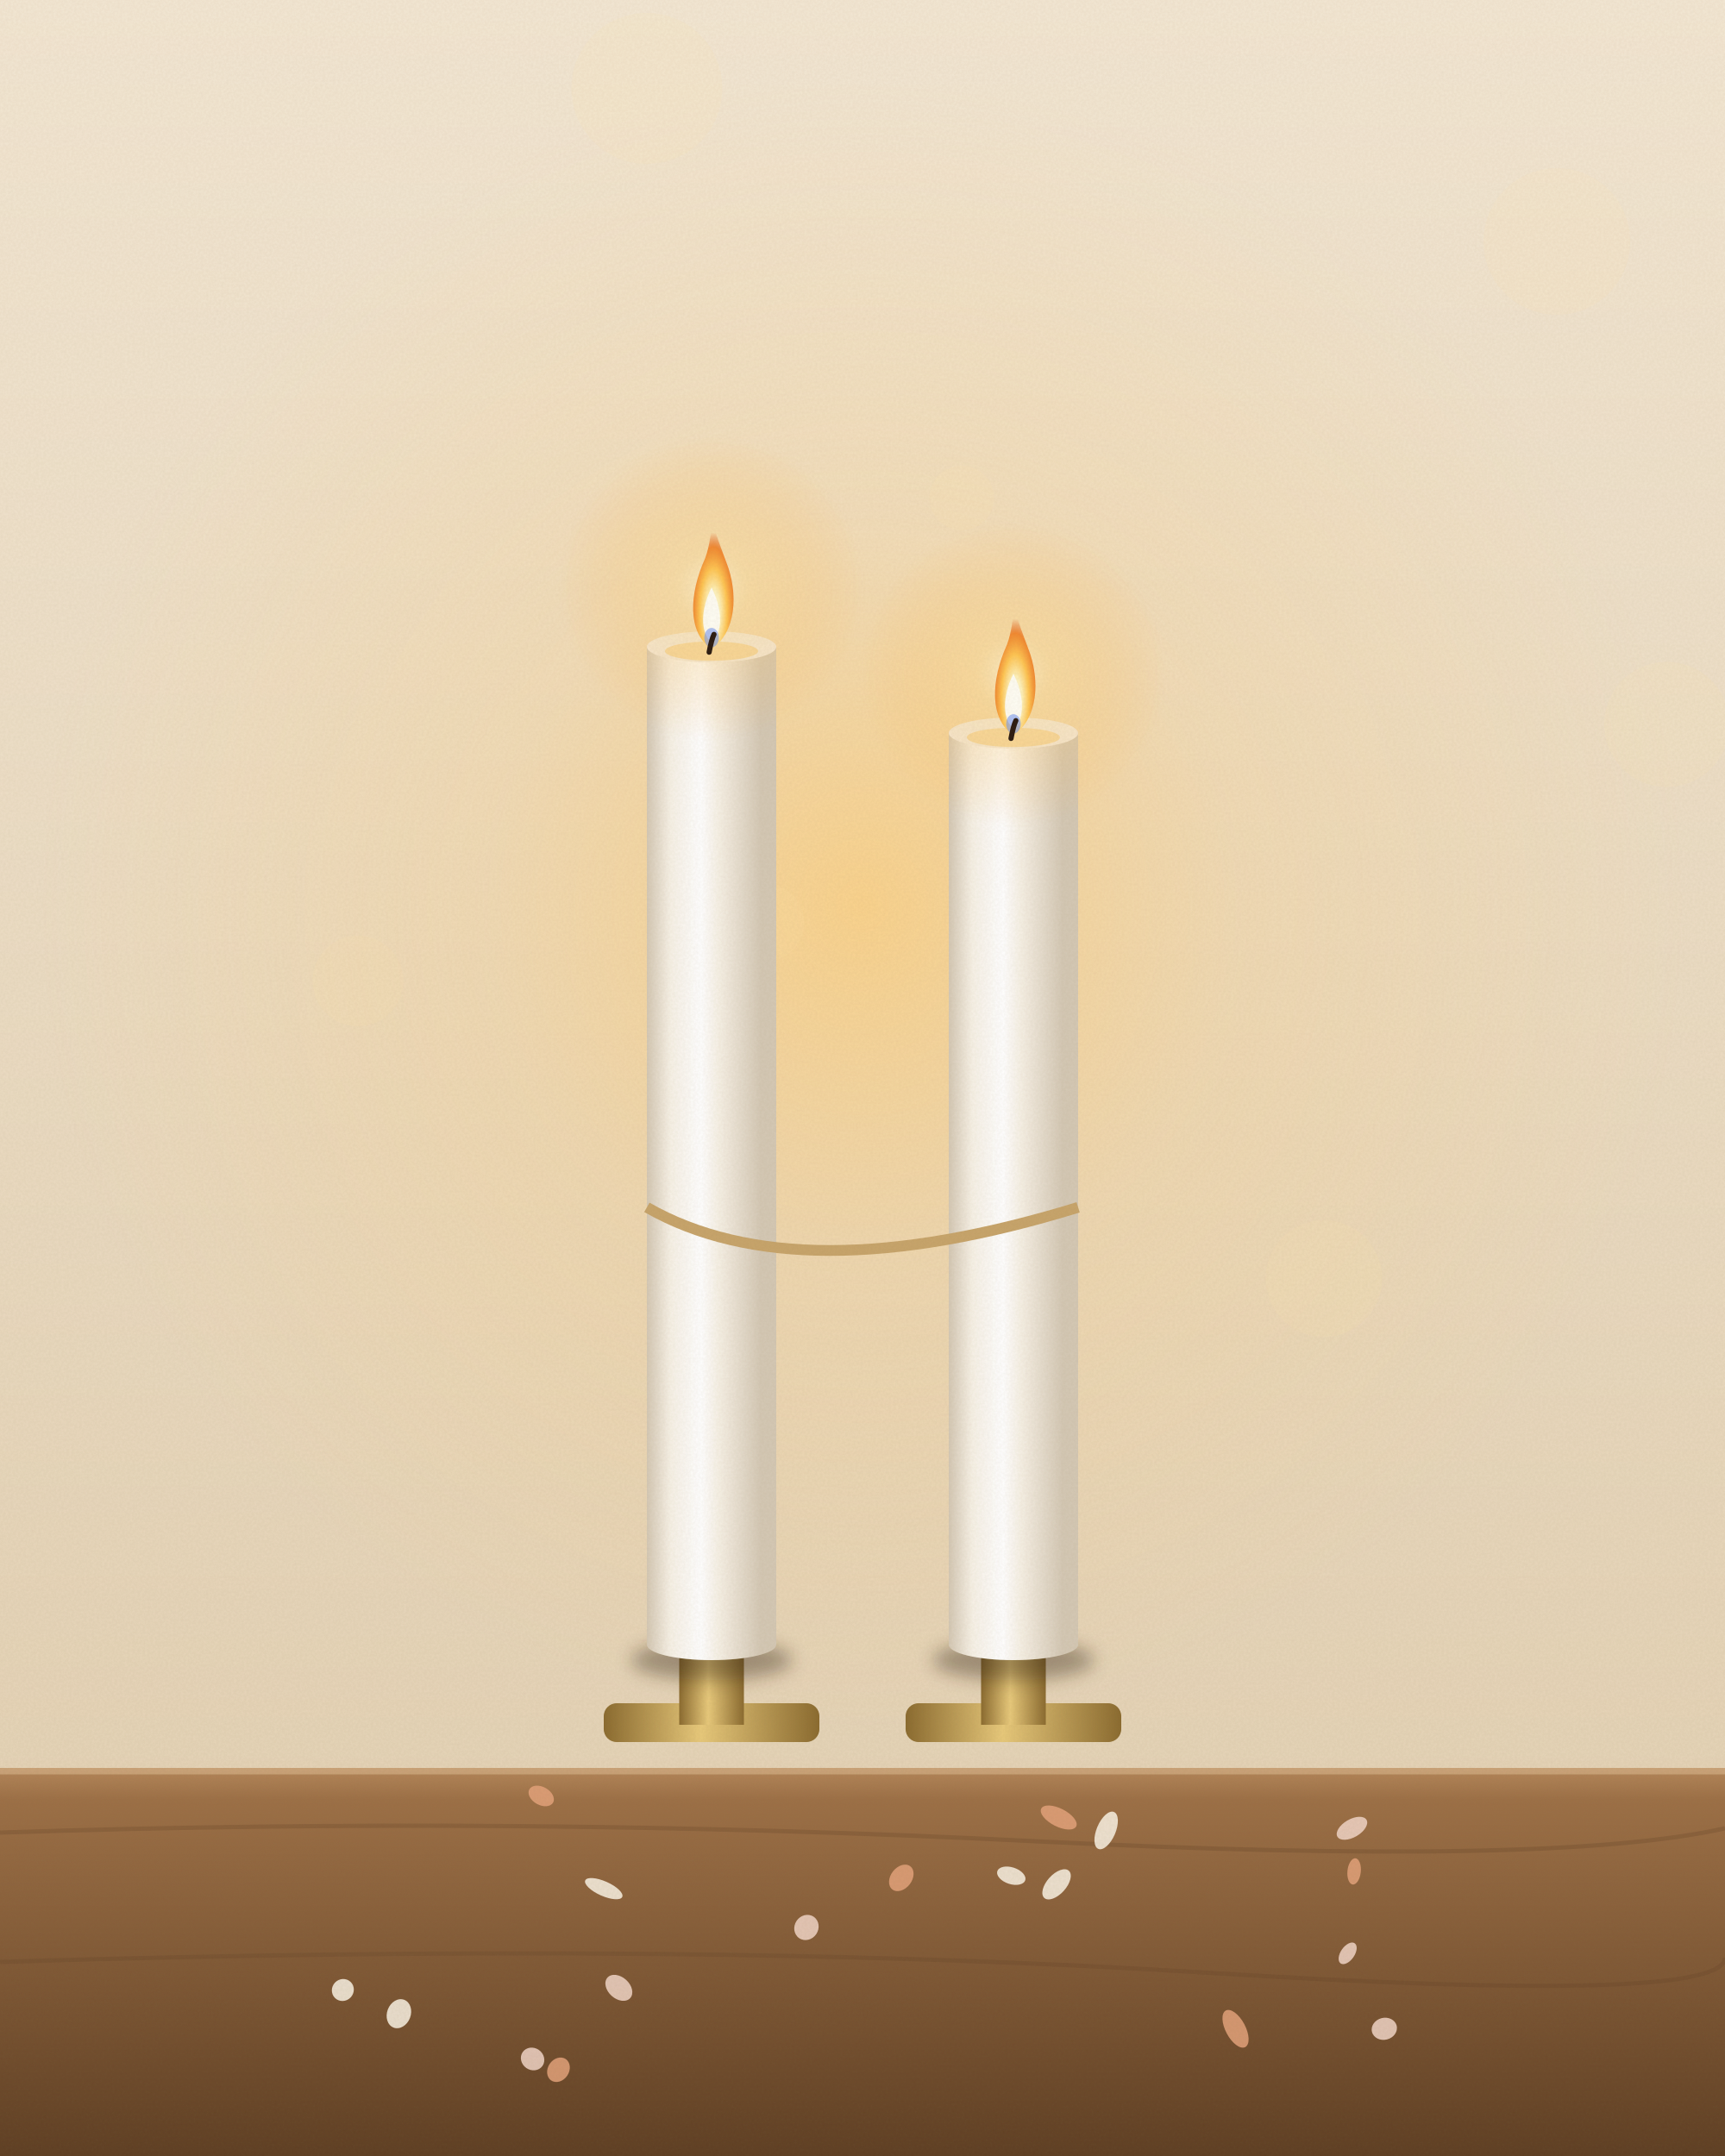
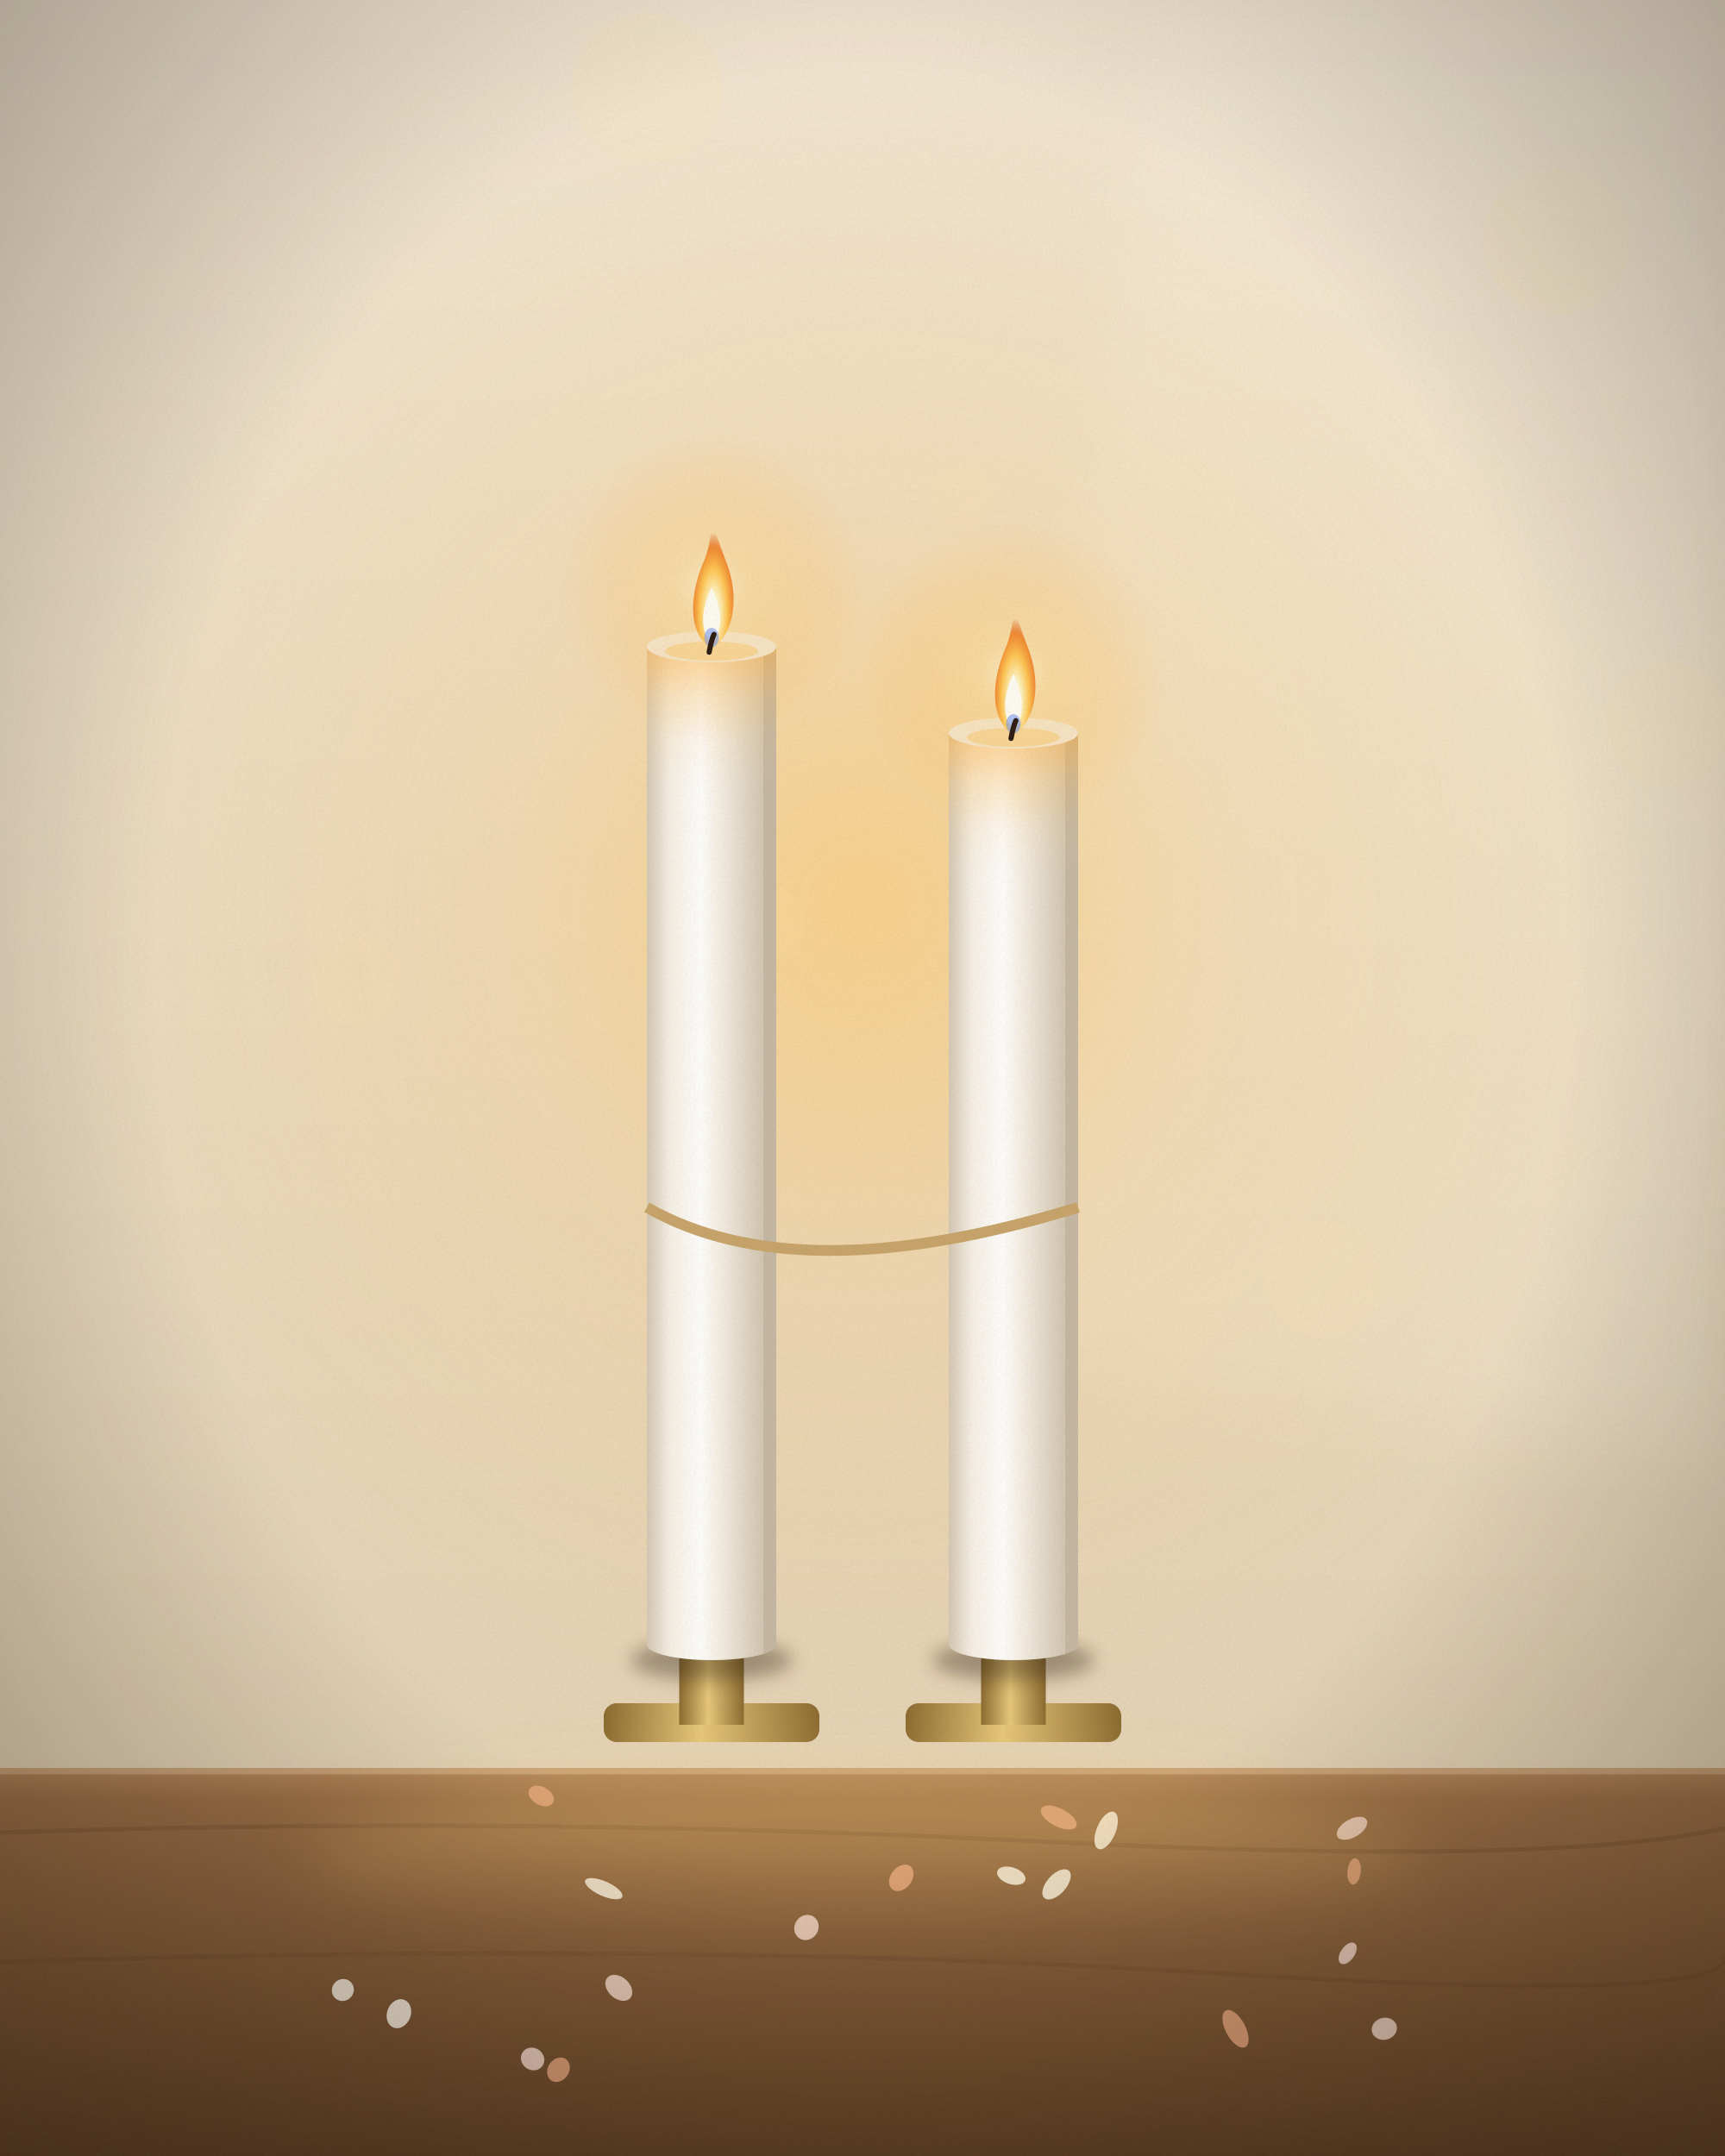
<svg xmlns="http://www.w3.org/2000/svg" viewBox="0 0 800 1000" width="800" height="1000" preserveAspectRatio="xMidYMid slice">
  <defs>
    <linearGradient id="bg8" x1="0" y1="0" x2="0" y2="1">
      <stop offset="0" stop-color="#f3e7d3" />
      <stop offset="1" stop-color="#e2cfb0" />
    </linearGradient>
    <radialGradient id="warm8" cx="0.5" cy="0.5" r="0.5">
      <stop offset="0" stop-color="#ffcf7a" stop-opacity="0.75" />
      <stop offset="0.45" stop-color="#ffcf7a" stop-opacity="0.22" />
      <stop offset="1" stop-color="#ffcf7a" stop-opacity="0" />
    </radialGradient>
    <linearGradient id="wood8" x1="0" y1="0" x2="0" y2="1">
      <stop offset="0" stop-color="#b48659" />
      <stop offset="0.08" stop-color="#9c6f45" />
      <stop offset="1" stop-color="#5e3e22" />
    </linearGradient>
    <radialGradient id="flame8" cx="0.5" cy="0.72" r="0.62">
      <stop offset="0" stop-color="#fffdf2" />
      <stop offset="0.28" stop-color="#fff1b8" />
      <stop offset="0.55" stop-color="#ffc552" />
      <stop offset="0.82" stop-color="#f07a1c" stop-opacity="0.85" />
      <stop offset="1" stop-color="#d9480f" stop-opacity="0" />
    </radialGradient>
    <radialGradient id="halo8" cx="0.5" cy="0.5" r="0.5">
      <stop offset="0" stop-color="#fff6d8" stop-opacity="0.95" />
      <stop offset="0.25" stop-color="#ffd98a" stop-opacity="0.5" />
      <stop offset="1" stop-color="#ffb347" stop-opacity="0" />
    </radialGradient>
+     <linearGradient id="waxglow8" x1="0" y1="0" x2="0" y2="1">
+       <stop offset="0" stop-color="#ffb04a" stop-opacity="0.55" />
+       <stop offset="0.35" stop-color="#ffc977" stop-opacity="0.22" />
+       <stop offset="1" stop-color="#ffd9a0" stop-opacity="0" />
+     </linearGradient>
+     <radialGradient id="vig8" cx="0.5" cy="0.45" r="0.75">
+       <stop offset="0.55" stop-color="#000" stop-opacity="0" />
+       <stop offset="1" stop-color="#1e120a" stop-opacity="0.38" />
+     </radialGradient>
+     <linearGradient id="reflect8" x1="0" y1="0" x2="0" y2="1">
+       <stop offset="0" stop-color="#ffd27a" stop-opacity="0.35" />
+       <stop offset="1" stop-color="#ffd27a" stop-opacity="0" />
+     </linearGradient>
    <filter id="soft8" x="-50%" y="-50%" width="200%" height="200%">
      <feGaussianBlur stdDeviation="14" />
    </filter>
    <filter id="blur48" x="-50%" y="-50%" width="200%" height="200%">
      <feGaussianBlur stdDeviation="4" />
    </filter>
    <filter id="grain8">
      <feTurbulence type="fractalNoise" baseFrequency="0.85" numOctaves="2" stitchTiles="stitch" />
      <feColorMatrix values="0 0 0 0 0.25  0 0 0 0 0.17  0 0 0 0 0.1  0 0 0 0.09 0" />
    </filter>
  </defs>
  <rect width="800" height="1000" fill="url(#bg8)" />
+   <rect x="496.0" y="-50.0" width="400.0" height="700.0" rx="40" fill="#fff8ea" opacity="0.18" filter="url(#soft8)" transform="rotate(8 640.0 300.0)" />
  <rect x="0" y="820" width="800" height="180" fill="url(#wood8)" />
  <path d="M0 850 Q240.0 842 480.0 854 T800 848" stroke="#4a2f19" stroke-opacity="0.18" stroke-width="2" fill="none" />
  <path d="M0 910 Q320.0 900 560.0 915 T800 908" stroke="#4a2f19" stroke-opacity="0.14" stroke-width="2" fill="none" />
  <rect x="0" y="820" width="800" height="3" fill="#d9b68c" opacity="0.6" />
  <circle cx="400" cy="420" r="380" fill="url(#warm8)">
    <animate attributeName="opacity" values="0.85;1;0.9;1;0.85" dur="3.1s" repeatCount="indefinite" />
  </circle>
  <circle cx="773" cy="336" r="29" fill="#ffe2a6" opacity="0.12">
    <animate attributeName="opacity" values="0.05;0.2;0.05" dur="7.1s" repeatCount="indefinite" />
  </circle>
  <circle cx="614" cy="593" r="27" fill="#ffe2a6" opacity="0.12">
    <animate attributeName="opacity" values="0.05;0.2;0.05" dur="5.9s" repeatCount="indefinite" />
  </circle>
  <circle cx="300" cy="41" r="35" fill="#ffe2a6" opacity="0.12">
    <animate attributeName="opacity" values="0.05;0.2;0.05" dur="9.0s" repeatCount="indefinite" />
  </circle>
  <circle cx="166" cy="455" r="21" fill="#ffe2a6" opacity="0.12">
    <animate attributeName="opacity" values="0.05;0.2;0.05" dur="8.7s" repeatCount="indefinite" />
  </circle>
  <circle cx="446" cy="231" r="15" fill="#ffe2a6" opacity="0.12">
    <animate attributeName="opacity" values="0.05;0.2;0.05" dur="5.6s" repeatCount="indefinite" />
  </circle>
  <circle cx="722" cy="112" r="34" fill="#ffe2a6" opacity="0.12">
    <animate attributeName="opacity" values="0.05;0.2;0.05" dur="7.2s" repeatCount="indefinite" />
  </circle>
  <circle cx="355" cy="428" r="18" fill="#ffe2a6" opacity="0.12">
    <animate attributeName="opacity" values="0.05;0.2;0.05" dur="7.7s" repeatCount="indefinite" />
  </circle>
  <defs>
    <linearGradient id="w8" x1="0" y1="0" x2="1" y2="0">
      <stop offset="0" stop-color="#d4c8b4" />
      <stop offset="0.18" stop-color="#f7f1e6" />
      <stop offset="0.42" stop-color="#ffffff" />
      <stop offset="0.55" stop-color="#f7f1e6" />
      <stop offset="0.88" stop-color="#d4c8b4" />
      <stop offset="1" stop-color="#d4c8b4" />
    </linearGradient>
    <linearGradient id="gold8" x1="0" y1="0" x2="1" y2="0">
      <stop offset="0" stop-color="#8a6a2e" />
      <stop offset="0.45" stop-color="#e8c97a" />
      <stop offset="1" stop-color="#8a6a2e" />
    </linearGradient>
  </defs>
  <rect x="280" y="790" width="100" height="18" rx="6" fill="url(#gold8)" />
  <rect x="315" y="760" width="30" height="40" fill="url(#gold8)" />
  <clipPath id="clip8_300_300">
    <path d="M300 300 L300 762.8 A30.0 7.2 0 0 0 360 762.8 L360 300 Z" />
  </clipPath>
  <ellipse cx="330.0" cy="770" rx="37.5" ry="9.36" fill="#2b1a0e" opacity="0.38" filter="url(#blur48)" />
  <path d="M300 300 L300 762.8 A30.0 7.2 0 0 0 360 762.8 L360 300 Z" fill="url(#w8)" />
  <g clip-path="url(#clip8_300_300)">
    <rect x="300" y="300" width="60" height="470" fill="url(#w8)" opacity="0.18" />
    <rect x="320.4" y="300" width="4.2" height="470" fill="#fff" opacity="0.16" />
+     <rect x="300" y="300" width="60" height="66.0" fill="url(#waxglow8)">
+       <animate attributeName="opacity" values="0.85;1;0.9;1;0.85" dur="3.1s" begin="0.00s" repeatCount="indefinite" />
+     </rect>
+     <rect x="354" y="300" width="6" height="470" fill="#3b2412" opacity="0.10" />
  </g>
  <ellipse cx="330.0" cy="300" rx="30.0" ry="7.2" fill="#f4ede1" />
  <ellipse cx="330.0" cy="302" rx="21.6" ry="4.464" fill="#f6d79a" opacity="0.9">
    <animate attributeName="opacity" values="0.8;1;0.85;0.95;0.8" dur="3.1s" begin="0.00s" repeatCount="indefinite" />
  </ellipse>
  <g transform="translate(330.0 298) scale(0.75)">
    <circle cx="0" cy="-34" r="95" fill="url(#halo8)" opacity="0.8">
      <animate attributeName="opacity" values="0.7;0.95;0.78;0.9;0.7" dur="3.1s" begin="0.00s" repeatCount="indefinite" />
      <animate attributeName="r" values="92;100;95;98;92" dur="3.1s" begin="0.00s" repeatCount="indefinite" />
    </circle>
    <g>
      <animateTransform attributeName="transform" type="skewX" values="0;3;-2.5;1.5;-1;0" dur="2.6s" begin="0.00s" repeatCount="indefinite" />
      <g>
        <animateTransform attributeName="transform" type="scale" values="1 1;0.96 1.07;1.03 0.95;0.98 1.04;1 1" dur="1.7s" begin="0.00s" repeatCount="indefinite" />
        <path d="M0 4 C-15 -6 -14 -30 -4 -52 C-1 -60 0 -70 0 -76 C3 -66 6 -58 9 -50 C17 -30 15 -6 0 4 Z" fill="url(#flame8)" />
        <path d="M0 0 C-7 -6 -7 -20 0 -34 C7 -20 7 -6 0 0 Z" fill="#fffef6" opacity="0.92" />
        <ellipse cx="0" cy="-3" rx="4.5" ry="6" fill="#6d8ff0" opacity="0.55" />
      </g>
    </g>
    <path d="M-1.5 6 Q0 -2 1.5 -5" stroke="#2a1a10" stroke-width="3.2" stroke-linecap="round" fill="none" />
  </g>
  <rect x="420" y="790" width="100" height="18" rx="6" fill="url(#gold8)" />
  <rect x="455" y="760" width="30" height="40" fill="url(#gold8)" />
  <clipPath id="clip8_440_340">
    <path d="M440 340 L440 762.8 A30.0 7.2 0 0 0 500 762.8 L500 340 Z" />
  </clipPath>
  <ellipse cx="470.0" cy="770" rx="37.5" ry="9.36" fill="#2b1a0e" opacity="0.38" filter="url(#blur48)" />
  <path d="M440 340 L440 762.8 A30.0 7.2 0 0 0 500 762.8 L500 340 Z" fill="url(#w8)" />
  <g clip-path="url(#clip8_440_340)">
    <rect x="440" y="340" width="60" height="430" fill="url(#w8)" opacity="0.18" />
    <rect x="460.4" y="340" width="4.2" height="430" fill="#fff" opacity="0.16" />
+     <rect x="440" y="340" width="60" height="66.0" fill="url(#waxglow8)">
+       <animate attributeName="opacity" values="0.85;1;0.9;1;0.85" dur="3.1s" begin="0.60s" repeatCount="indefinite" />
+     </rect>
+     <rect x="494" y="340" width="6" height="430" fill="#3b2412" opacity="0.10" />
  </g>
  <ellipse cx="470.0" cy="340" rx="30.0" ry="7.2" fill="#f4ede1" />
  <ellipse cx="470.0" cy="342" rx="21.6" ry="4.464" fill="#f6d79a" opacity="0.9">
    <animate attributeName="opacity" values="0.8;1;0.85;0.95;0.8" dur="3.1s" begin="0.60s" repeatCount="indefinite" />
  </ellipse>
  <g transform="translate(470.0 338) scale(0.75)">
    <circle cx="0" cy="-34" r="95" fill="url(#halo8)" opacity="0.8">
      <animate attributeName="opacity" values="0.7;0.95;0.78;0.9;0.7" dur="3.1s" begin="0.60s" repeatCount="indefinite" />
      <animate attributeName="r" values="92;100;95;98;92" dur="3.1s" begin="0.60s" repeatCount="indefinite" />
    </circle>
    <g>
      <animateTransform attributeName="transform" type="skewX" values="0;3;-2.5;1.5;-1;0" dur="2.6s" begin="0.60s" repeatCount="indefinite" />
      <g>
        <animateTransform attributeName="transform" type="scale" values="1 1;0.96 1.07;1.03 0.95;0.98 1.04;1 1" dur="1.7s" begin="0.60s" repeatCount="indefinite" />
        <path d="M0 4 C-15 -6 -14 -30 -4 -52 C-1 -60 0 -70 0 -76 C3 -66 6 -58 9 -50 C17 -30 15 -6 0 4 Z" fill="url(#flame8)" />
        <path d="M0 0 C-7 -6 -7 -20 0 -34 C7 -20 7 -6 0 0 Z" fill="#fffef6" opacity="0.92" />
        <ellipse cx="0" cy="-3" rx="4.5" ry="6" fill="#6d8ff0" opacity="0.55" />
      </g>
    </g>
    <path d="M-1.5 6 Q0 -2 1.5 -5" stroke="#2a1a10" stroke-width="3.2" stroke-linecap="round" fill="none" />
  </g>
  <path d="M300 560 Q370 600 500 560" stroke="#c7a46a" stroke-width="5" fill="none" />
  <ellipse cx="247" cy="955" rx="5.6" ry="5.1" fill="#f2d6c8" transform="rotate(35 247 955)" opacity="0.85" />
  <ellipse cx="259" cy="960" rx="6.0" ry="4.9" fill="#e4a27a" transform="rotate(124 259 960)" opacity="0.85" />
  <ellipse cx="374" cy="894" rx="6.0" ry="5.5" fill="#f2d6c8" transform="rotate(124 374 894)" opacity="0.85" />
  <ellipse cx="251" cy="833" rx="6.3" ry="4.2" fill="#e4a27a" transform="rotate(29 251 833)" opacity="0.85" />
  <ellipse cx="491" cy="843" rx="9.1" ry="4.2" fill="#e4a27a" transform="rotate(27 491 843)" opacity="0.85" />
  <ellipse cx="490" cy="874" rx="8.5" ry="4.5" fill="#fbf4e6" transform="rotate(132 490 874)" opacity="0.85" />
  <ellipse cx="625" cy="906" rx="5.7" ry="3.2" fill="#f2d6c8" transform="rotate(125 625 906)" opacity="0.85" />
  <ellipse cx="513" cy="849" rx="9.3" ry="4.4" fill="#fbf4e6" transform="rotate(113 513 849)" opacity="0.85" />
  <ellipse cx="280" cy="876" rx="9.4" ry="3.4" fill="#fbf4e6" transform="rotate(24 280 876)" opacity="0.85" />
  <ellipse cx="418" cy="871" rx="6.8" ry="4.9" fill="#e4a27a" transform="rotate(128 418 871)" opacity="0.85" />
  <ellipse cx="469" cy="870" rx="6.8" ry="3.9" fill="#fbf4e6" transform="rotate(18 469 870)" opacity="0.85" />
  <ellipse cx="573" cy="941" rx="9.6" ry="4.6" fill="#e4a27a" transform="rotate(62 573 941)" opacity="0.85" />
  <ellipse cx="628" cy="868" rx="6.1" ry="3.1" fill="#e4a27a" transform="rotate(96 628 868)" opacity="0.85" />
  <ellipse cx="287" cy="922" rx="7.1" ry="5.0" fill="#f2d6c8" transform="rotate(42 287 922)" opacity="0.85" />
  <ellipse cx="642" cy="941" rx="5.1" ry="5.9" fill="#f2d6c8" transform="rotate(76 642 941)" opacity="0.85" />
  <ellipse cx="185" cy="934" rx="6.9" ry="5.5" fill="#fbf4e6" transform="rotate(111 185 934)" opacity="0.85" />
  <ellipse cx="627" cy="848" rx="7.8" ry="4.2" fill="#f2d6c8" transform="rotate(150 627 848)" opacity="0.85" />
  <ellipse cx="159" cy="923" rx="5.2" ry="5.0" fill="#fbf4e6" transform="rotate(134 159 923)" opacity="0.85" />
+   <ellipse cx="400.0" cy="860" rx="256.0" ry="38" fill="url(#reflect8)" filter="url(#soft8)">
+     <animate attributeName="opacity" values="0.7;1;0.8;1;0.7" dur="3.1s" repeatCount="indefinite" />
+   </ellipse>
+   <rect width="800" height="1000" fill="url(#vig8)" />
  <rect width="800" height="1000" filter="url(#grain8)" />
</svg>
